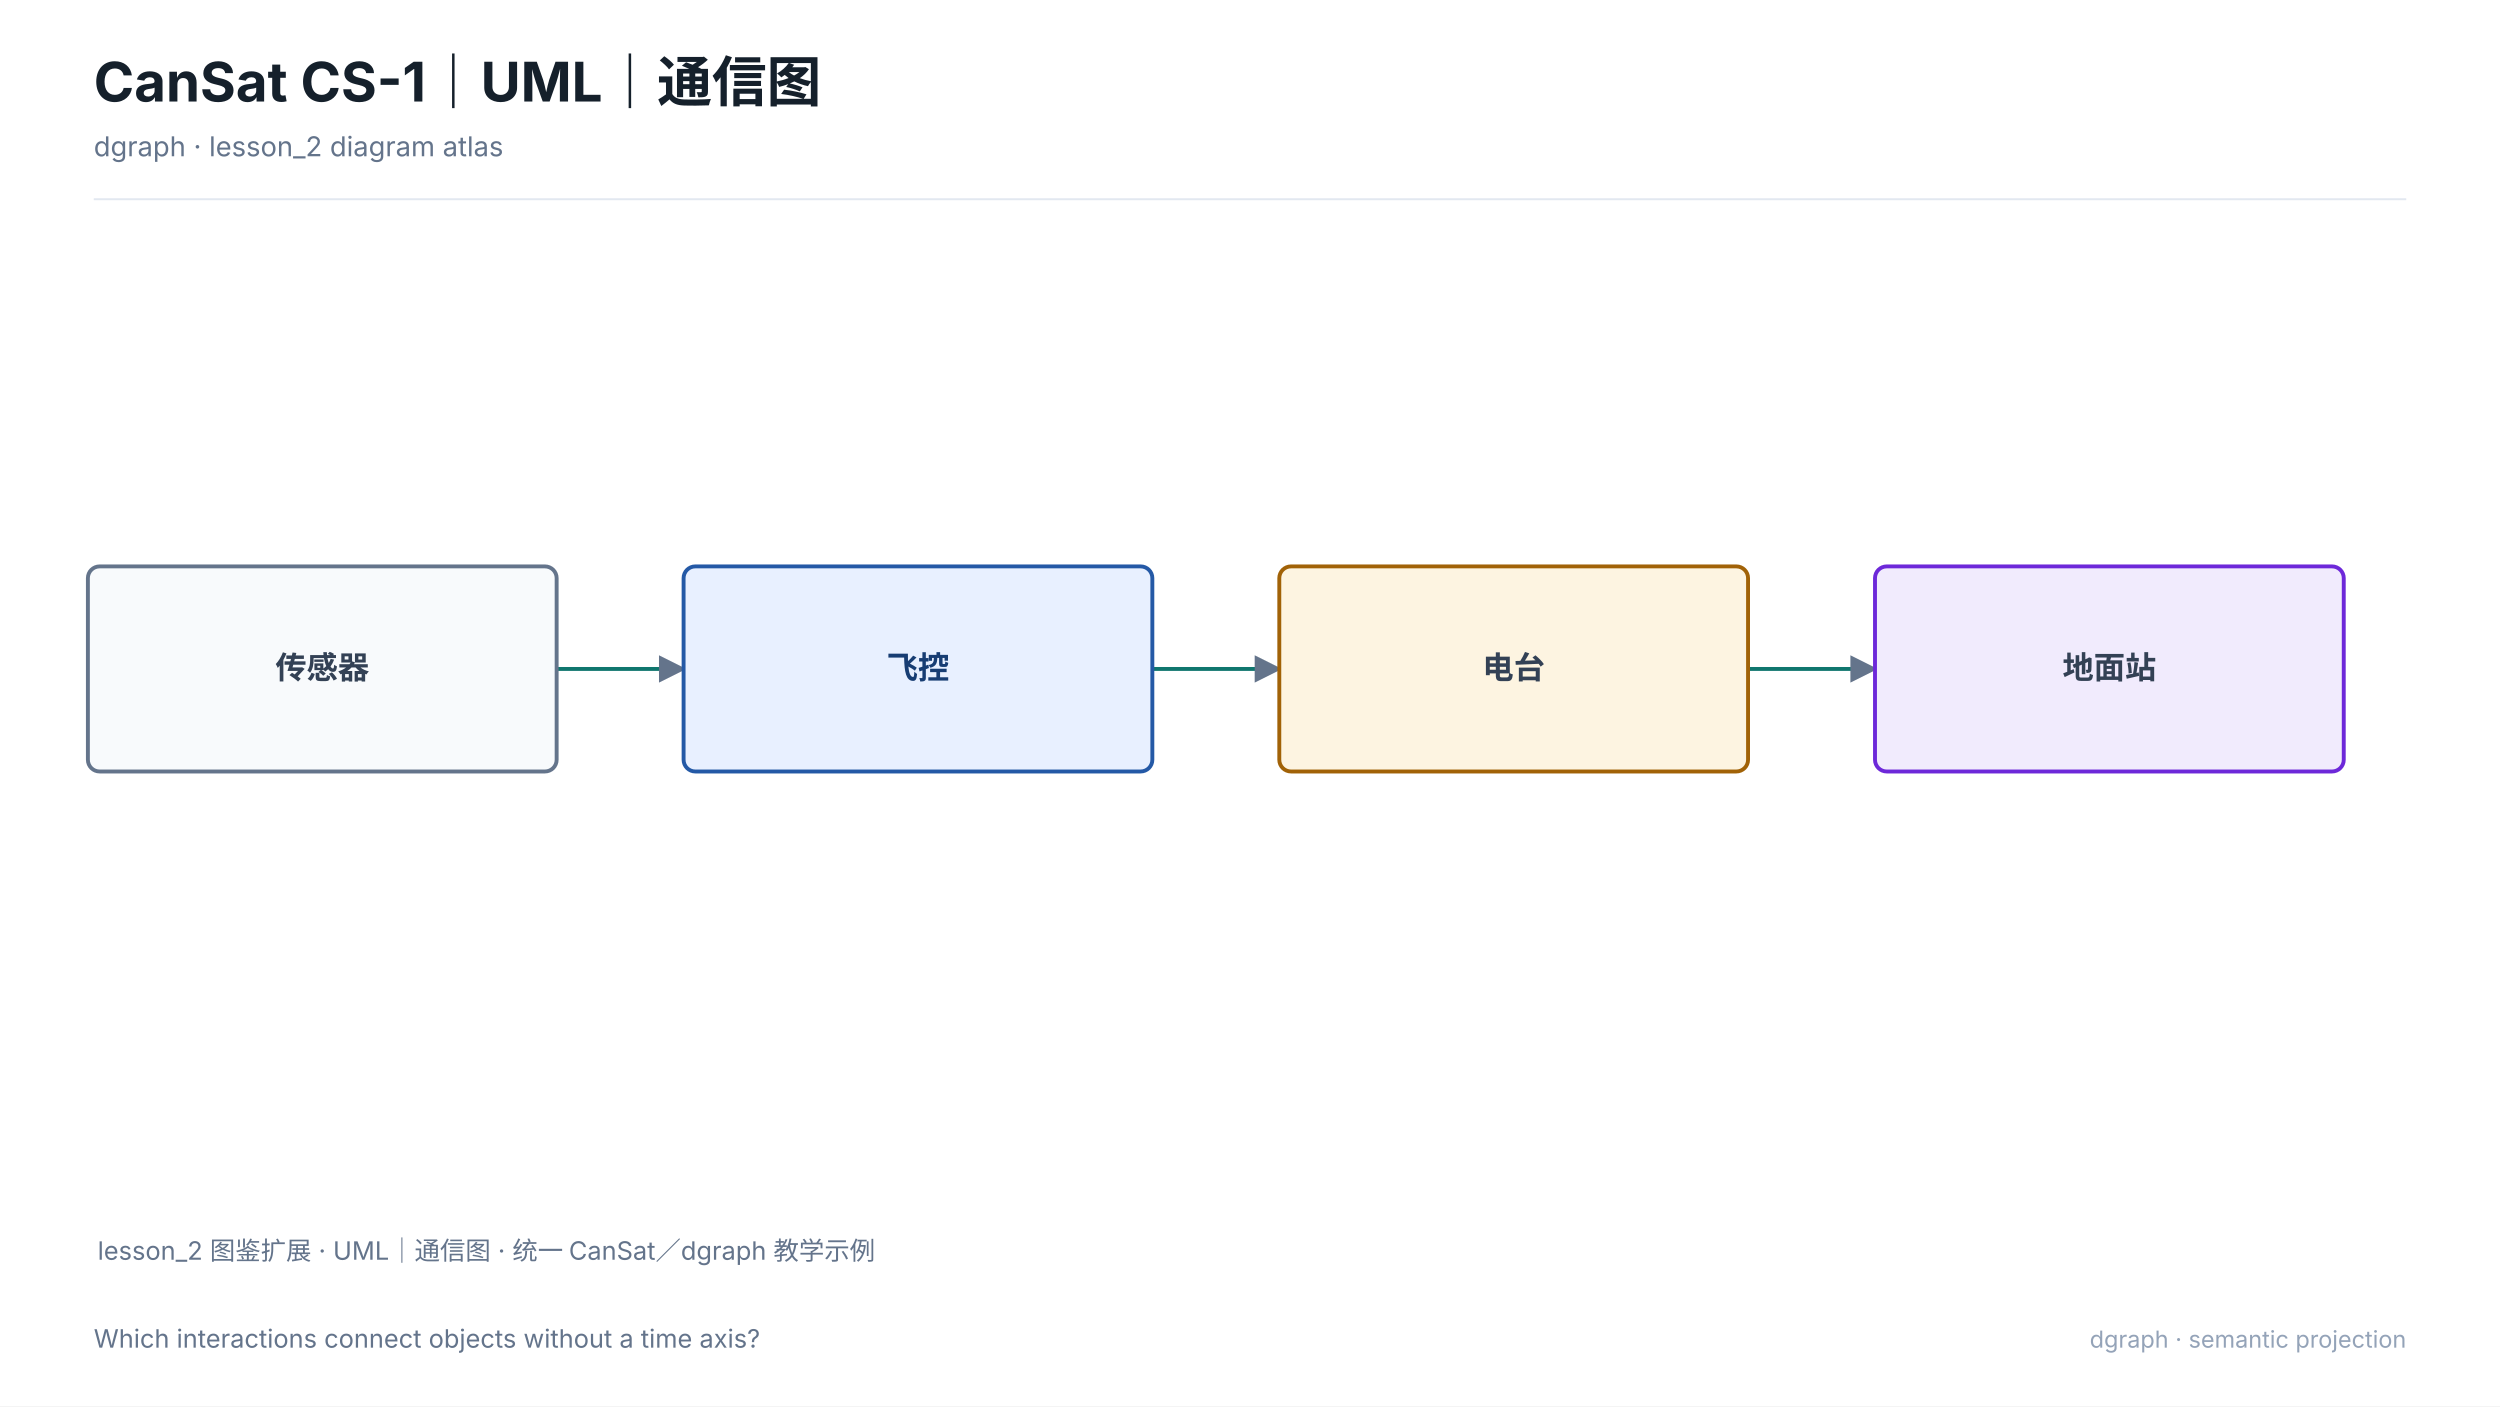
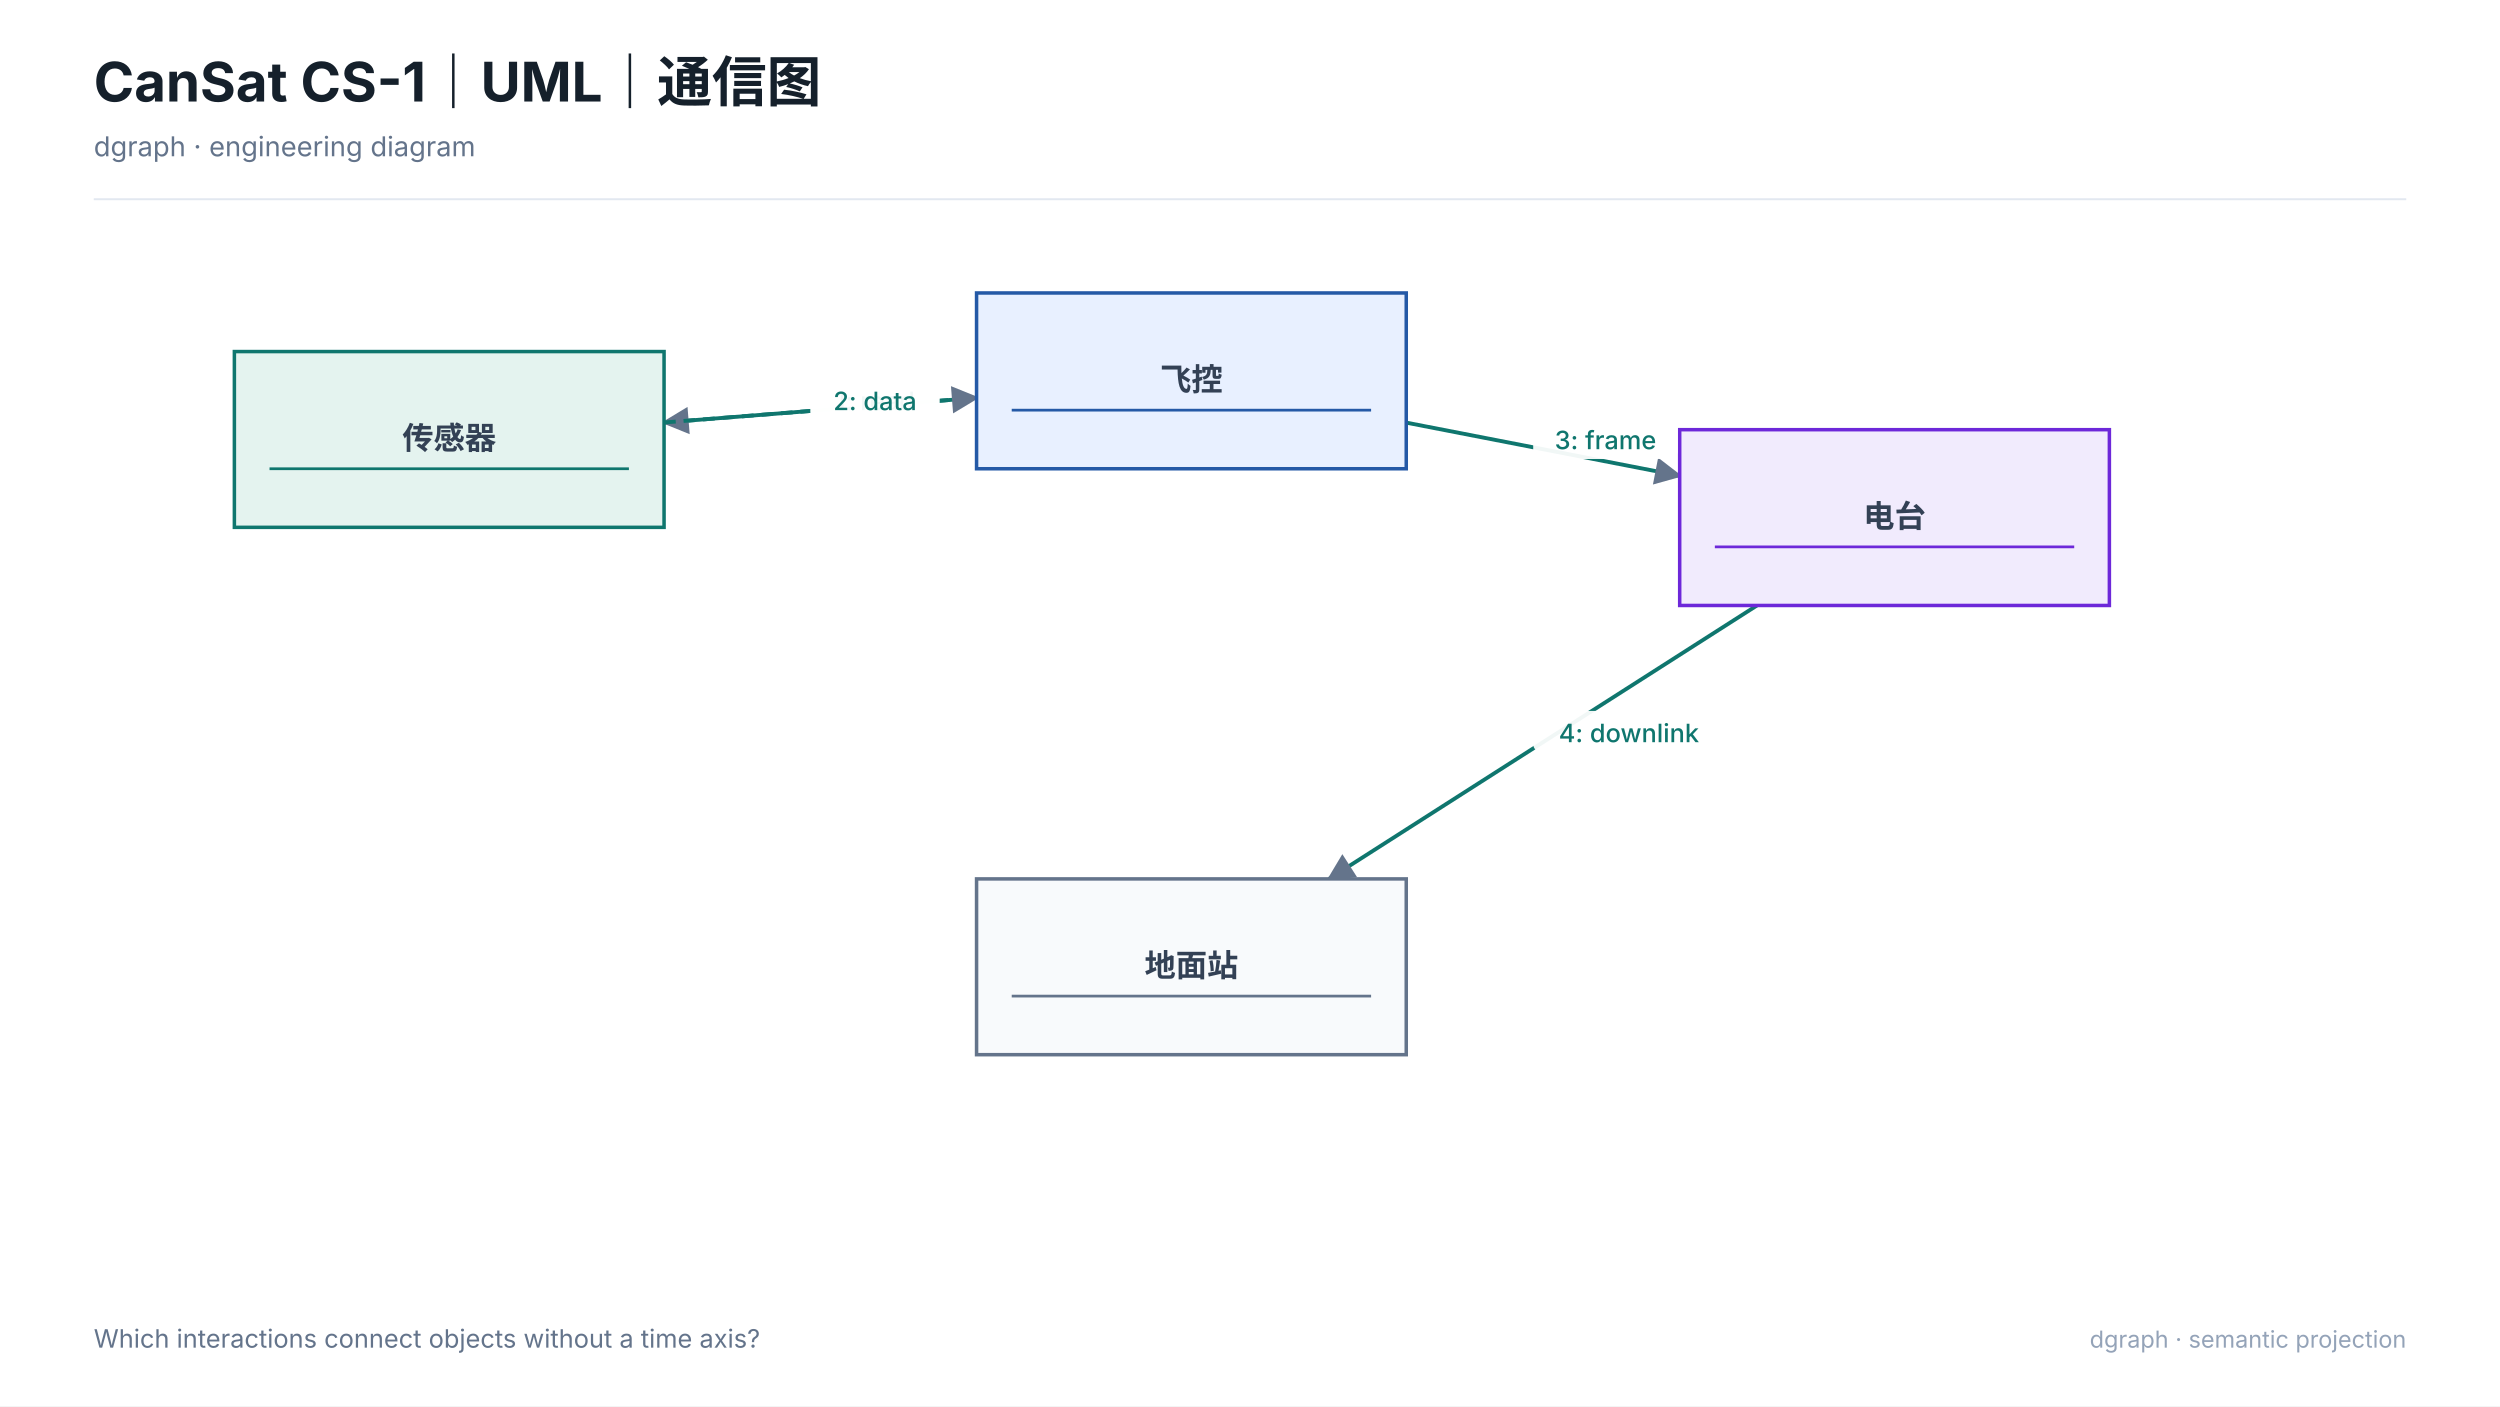
- <svg xmlns="http://www.w3.org/2000/svg" viewBox="0 0 1280 720" width="1280" height="720" font-family="-apple-system, PingFang SC, Hiragino Sans GB, Noto Sans SC, sans-serif">
+ <svg xmlns="http://www.w3.org/2000/svg" viewBox="0 0 1280 720" width="1280" height="720" font-family="-apple-system, PingFang SC, Hiragino Sans GB, Noto Sans SC, sans-serif" data-layout="communication">
  <defs>
    <marker id="arrow" viewBox="0 0 10 10" refX="9" refY="5" markerWidth="7" markerHeight="7" orient="auto">
      <path d="M 0 0 L 10 5 L 0 10 z" fill="#64748b" />
    </marker>
  </defs>
  <rect width="1280" height="720" fill="#fff" />
  <text x="48" y="52" font-size="28" fill="#15202b" text-anchor="start" font-weight="750">CanSat CS-1｜UML｜通信图</text>
-   <text x="48" y="80" font-size="14" fill="#64748b" text-anchor="start" font-weight="400">dgraph · lesson_2 diagram atlas</text>
+   <text x="48" y="80" font-size="14" fill="#64748b" text-anchor="start" font-weight="400">dgraph · engineering diagram</text>
  <line x1="48" y1="102" x2="1232" y2="102" stroke="#e2e8f0" />
-   <path d="M 285,342.5 L 350,342.5" fill="none" stroke="#0f766e" stroke-width="2" stroke-dasharray="None" marker-end="url(#arrow)" />
-   <path d="M 590,342.5 L 655,342.5" fill="none" stroke="#0f766e" stroke-width="2" stroke-dasharray="None" marker-end="url(#arrow)" />
-   <path d="M 895,342.5 L 960,342.5" fill="none" stroke="#0f766e" stroke-width="2" stroke-dasharray="None" marker-end="url(#arrow)" />
-   <g data-node-id="n0" data-source-id="Lesson2.uml-communication.n0" data-kind="block">
-     <rect x="45" y="290" width="240" height="105" rx="6" fill="#f8fafc" stroke="#64748b" stroke-width="2" />
-     <text x="165.0" y="347.5" font-size="16" fill="#334155" text-anchor="middle" font-weight="600">传感器</text>
+   <path d="M 500,203.684 L 340,216.316" fill="none" stroke="#0f766e" stroke-width="2" stroke-dasharray="None" marker-end="url(#arrow)" />
+   <path d="M 340,216.316 L 500,203.684" fill="none" stroke="#0f766e" stroke-width="2" stroke-dasharray="6 4" marker-end="url(#arrow)" />
+   <path d="M 720,216.389 L 860,243.611" fill="none" stroke="#0f766e" stroke-width="2" stroke-dasharray="None" marker-end="url(#arrow)" />
+   <path d="M 899.565,310 L 680.435,450" fill="none" stroke="#0f766e" stroke-width="2" stroke-dasharray="None" marker-end="url(#arrow)" />
+   <g data-node-id="n0" data-source-id="Example.uml-communication.n0" data-kind="object">
+     <rect x="120" y="180" width="220" height="90" fill="#e4f3ef" stroke="#0f766e" stroke-width="1.8" />
+     <text x="230.0" y="230.0" font-size="16" fill="#334155" text-anchor="middle" font-weight="600">传感器</text>
+     <line x1="138" y1="240.0" x2="322" y2="240.0" stroke="#0f766e" stroke-width="1.4" />
  </g>
-   <g data-node-id="n1" data-source-id="Lesson2.uml-communication.n1" data-kind="block">
-     <rect x="350" y="290" width="240" height="105" rx="6" fill="#e8f0ff" stroke="#2459a6" stroke-width="2" />
-     <text x="470.0" y="347.5" font-size="16" fill="#173d73" text-anchor="middle" font-weight="600">飞控</text>
+   <g data-node-id="n1" data-source-id="Example.uml-communication.n1" data-kind="object">
+     <rect x="500" y="150" width="220" height="90" fill="#e8f0ff" stroke="#2459a6" stroke-width="1.8" />
+     <text x="610.0" y="200.0" font-size="16" fill="#334155" text-anchor="middle" font-weight="600">飞控</text>
+     <line x1="518" y1="210.0" x2="702" y2="210.0" stroke="#2459a6" stroke-width="1.4" />
  </g>
-   <g data-node-id="n2" data-source-id="Lesson2.uml-communication.n2" data-kind="block">
-     <rect x="655" y="290" width="240" height="105" rx="6" fill="#fdf4e1" stroke="#a16207" stroke-width="2" />
-     <text x="775.0" y="347.5" font-size="16" fill="#334155" text-anchor="middle" font-weight="600">电台</text>
+   <g data-node-id="n2" data-source-id="Example.uml-communication.n2" data-kind="object">
+     <rect x="860" y="220" width="220" height="90" fill="#f1ebfd" stroke="#6d28d9" stroke-width="1.8" />
+     <text x="970.0" y="270.0" font-size="16" fill="#334155" text-anchor="middle" font-weight="600">电台</text>
+     <line x1="878" y1="280.0" x2="1062" y2="280.0" stroke="#6d28d9" stroke-width="1.4" />
  </g>
-   <g data-node-id="n3" data-source-id="Lesson2.uml-communication.n3" data-kind="block">
-     <rect x="960" y="290" width="240" height="105" rx="6" fill="#f1ebfd" stroke="#6d28d9" stroke-width="2" />
-     <text x="1080.0" y="347.5" font-size="16" fill="#334155" text-anchor="middle" font-weight="600">地面站</text>
+   <g data-node-id="n3" data-source-id="Example.uml-communication.n3" data-kind="object">
+     <rect x="500" y="450" width="220" height="90" fill="#f8fafc" stroke="#64748b" stroke-width="1.8" />
+     <text x="610.0" y="500.0" font-size="16" fill="#334155" text-anchor="middle" font-weight="600">地面站</text>
+     <line x1="518" y1="510.0" x2="702" y2="510.0" stroke="#64748b" stroke-width="1.4" />
  </g>
-   <text x="50" y="645" font-size="13" fill="#64748b" text-anchor="start" font-weight="400">lesson_2 图鉴扩展 · UML｜通信图 · 统一 CanSat／dgraph 教学示例</text>
+   <rect x="415.0" y="194.0" width="66" height="21" rx="4" fill="#fff" fill-opacity=".94" />
+   <text x="448.0" y="210.0" font-size="13" fill="#0f766e" text-anchor="middle" font-weight="500">1: read</text>
+   <rect x="415.0" y="194.0" width="66" height="21" rx="4" fill="#fff" fill-opacity=".94" />
+   <text x="448.0" y="210.0" font-size="13" fill="#0f766e" text-anchor="middle" font-weight="500">2: data</text>
+   <rect x="785.0" y="214.0" width="74" height="21" rx="4" fill="#fff" fill-opacity=".94" />
+   <text x="822.0" y="230.0" font-size="13" fill="#0f766e" text-anchor="middle" font-weight="500">3: frame</text>
+   <rect x="785.0" y="364.0" width="98" height="21" rx="4" fill="#fff" fill-opacity=".94" />
+   <text x="834.0" y="380.0" font-size="13" fill="#0f766e" text-anchor="middle" font-weight="500">4: downlink</text>
  <text x="48" y="690" font-size="13" fill="#64748b" text-anchor="start" font-weight="400">Which interactions connect objects without a time axis?</text>
  <text x="1232" y="690" font-size="12" fill="#94a3b8" text-anchor="end" font-weight="400">dgraph · semantic projection</text>
</svg>
